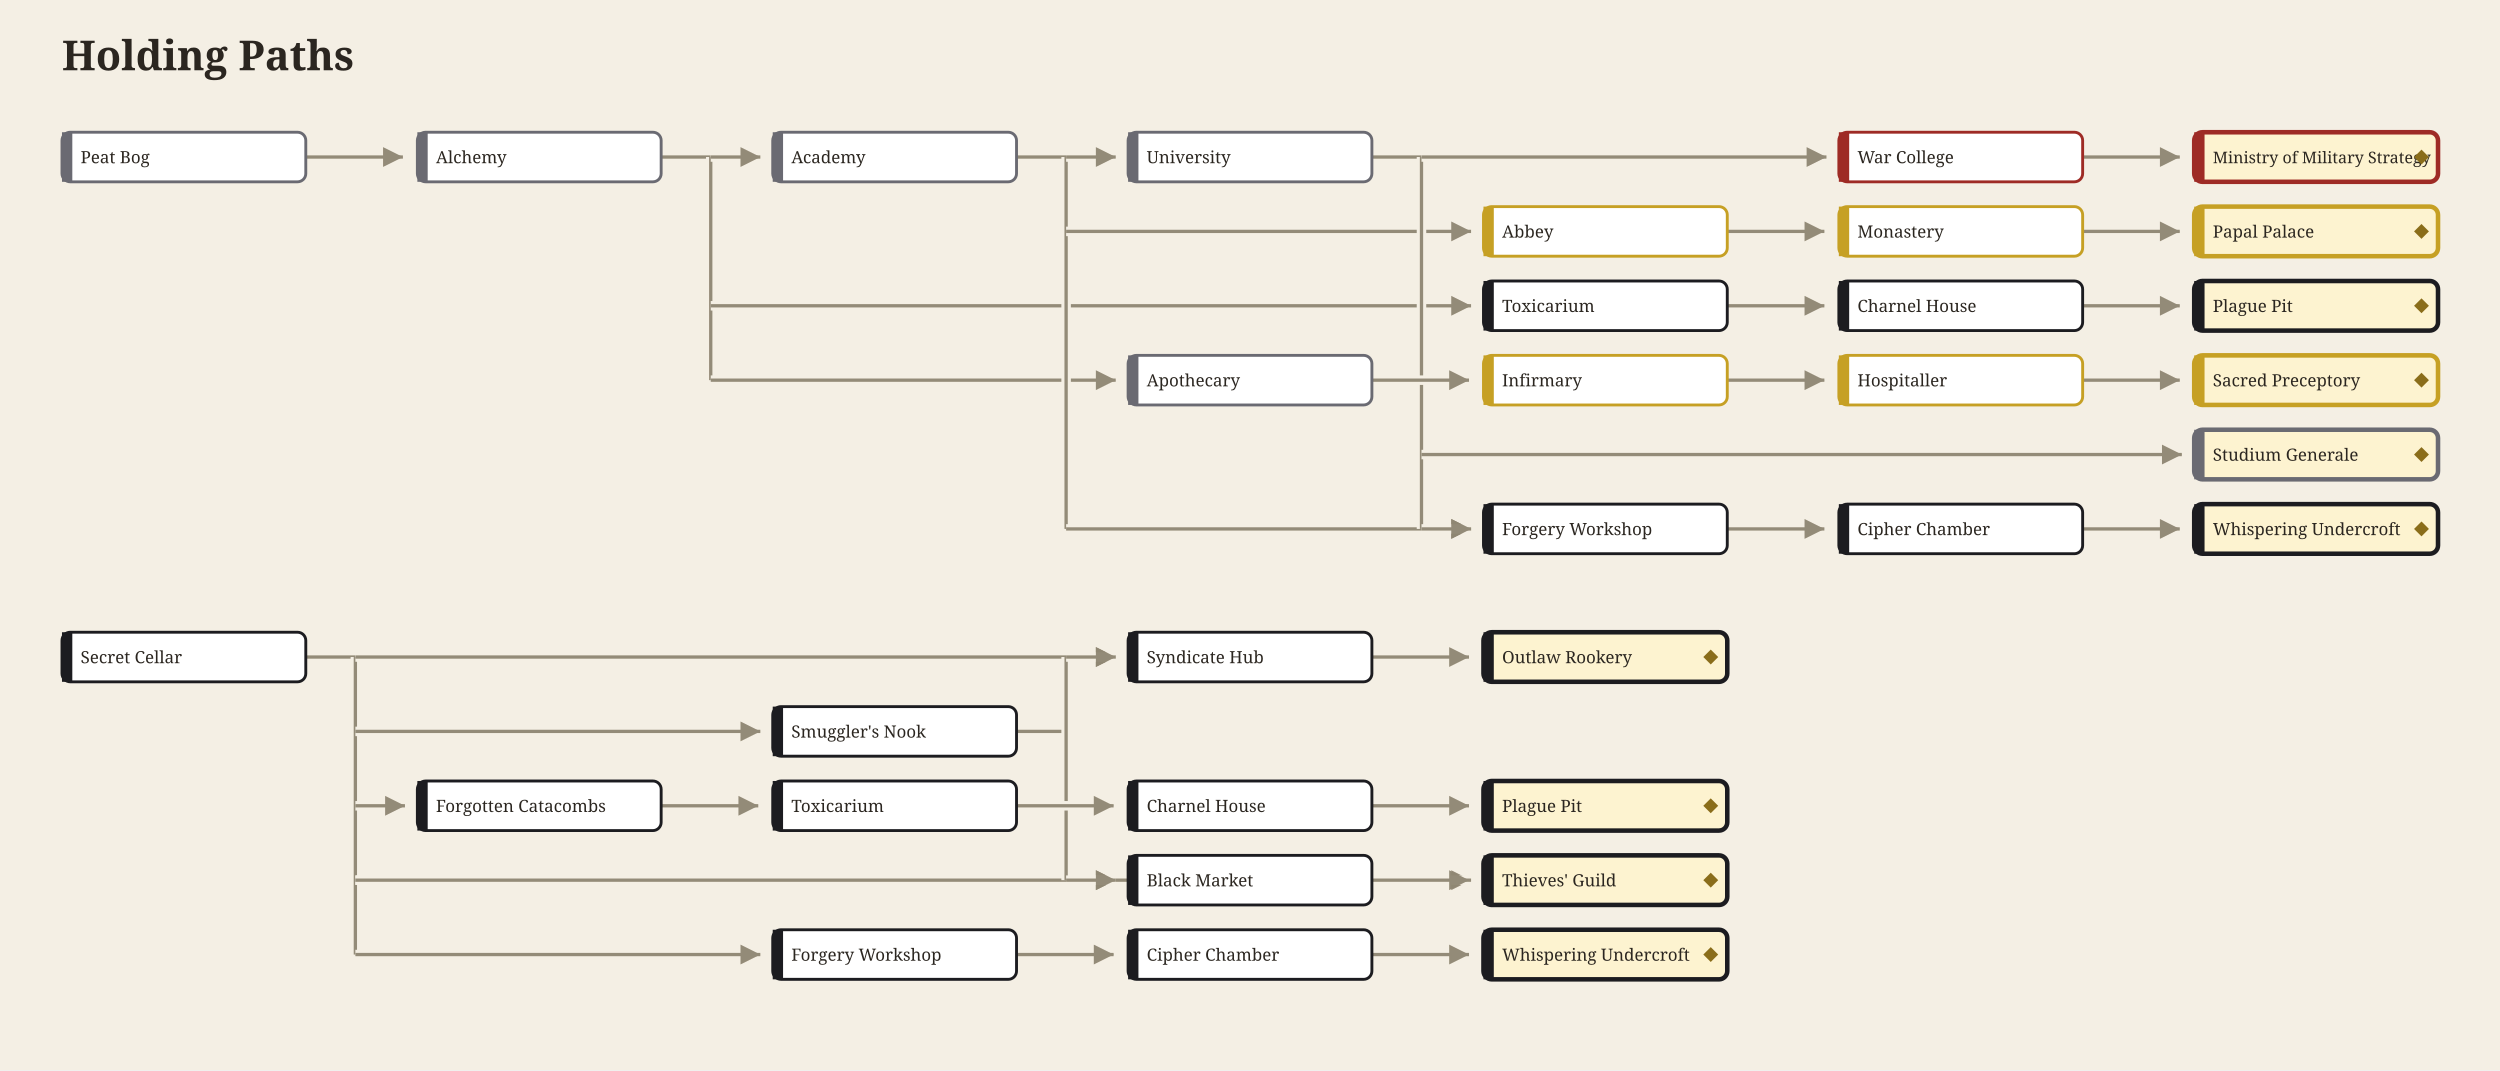
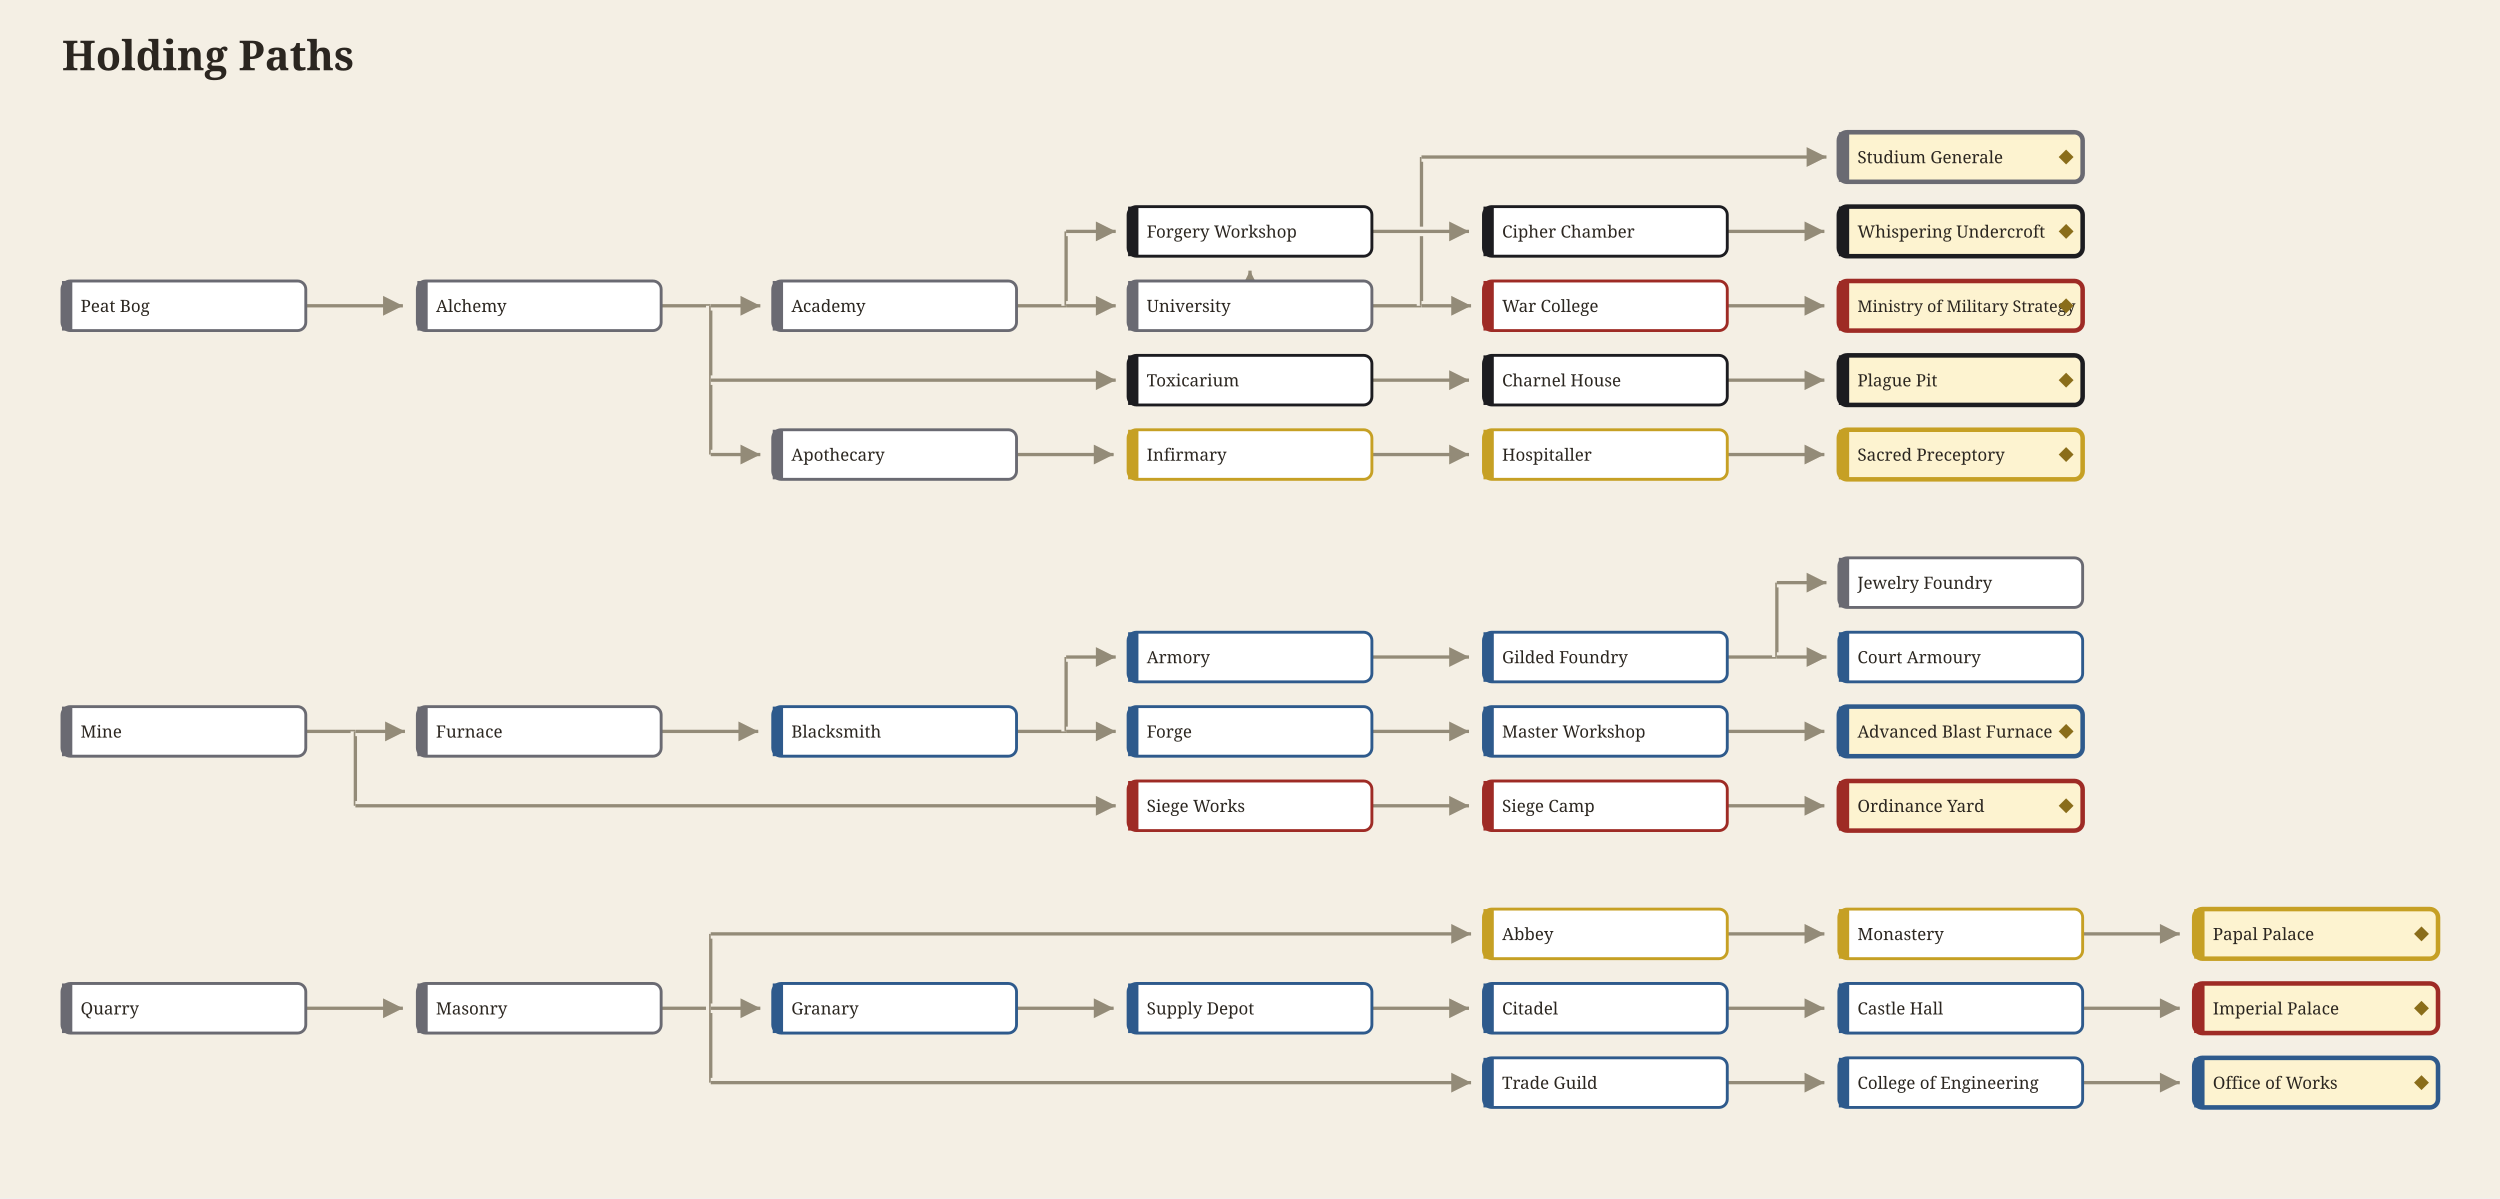
- <svg xmlns="http://www.w3.org/2000/svg" width="1210" height="518" viewBox="0 0 1210 518" font-family="Georgia, serif">
-   <rect width="1210" height="518" fill="#f4efe4" />
+ <svg xmlns="http://www.w3.org/2000/svg" width="1210" height="580" viewBox="0 0 1210 580" font-family="Georgia, serif">
+   <rect width="1210" height="580" fill="#f4efe4" />
  <defs>
    <marker id="arw-2E5A8C" markerWidth="7" markerHeight="7" refX="6" refY="3" orient="auto">
      <path d="M0,0 L6,3 L0,6 Z" fill="#2E5A8C" />
    </marker>
    <marker id="arw-9E2B25" markerWidth="7" markerHeight="7" refX="6" refY="3" orient="auto">
      <path d="M0,0 L6,3 L0,6 Z" fill="#9E2B25" />
    </marker>
    <marker id="arw-1c9c8c" markerWidth="7" markerHeight="7" refX="6" refY="3" orient="auto">
      <path d="M0,0 L6,3 L0,6 Z" fill="#1c9c8c" />
    </marker>
    <marker id="arw-C6A024" markerWidth="7" markerHeight="7" refX="6" refY="3" orient="auto">
      <path d="M0,0 L6,3 L0,6 Z" fill="#C6A024" />
    </marker>
    <marker id="arw-6A3D8F" markerWidth="7" markerHeight="7" refX="6" refY="3" orient="auto">
      <path d="M0,0 L6,3 L0,6 Z" fill="#6A3D8F" />
    </marker>
    <marker id="arw-CC6A1A" markerWidth="7" markerHeight="7" refX="6" refY="3" orient="auto">
      <path d="M0,0 L6,3 L0,6 Z" fill="#CC6A1A" />
    </marker>
    <marker id="arw-3a7d3a" markerWidth="7" markerHeight="7" refX="6" refY="3" orient="auto">
      <path d="M0,0 L6,3 L0,6 Z" fill="#3a7d3a" />
    </marker>
    <marker id="arw-b5347a" markerWidth="7" markerHeight="7" refX="6" refY="3" orient="auto">
      <path d="M0,0 L6,3 L0,6 Z" fill="#b5347a" />
    </marker>
    <marker id="arw-2b6f9e" markerWidth="7" markerHeight="7" refX="6" refY="3" orient="auto">
      <path d="M0,0 L6,3 L0,6 Z" fill="#2b6f9e" />
    </marker>
    <marker id="arw-8a6d1a" markerWidth="7" markerHeight="7" refX="6" refY="3" orient="auto">
      <path d="M0,0 L6,3 L0,6 Z" fill="#8a6d1a" />
    </marker>
    <marker id="arw-5f5647" markerWidth="7" markerHeight="7" refX="6" refY="3" orient="auto">
      <path d="M0,0 L6,3 L0,6 Z" fill="#5f5647" />
    </marker>
    <marker id="arw-7a2ea0" markerWidth="7" markerHeight="7" refX="6" refY="3" orient="auto">
      <path d="M0,0 L6,3 L0,6 Z" fill="#7a2ea0" />
    </marker>
    <marker id="arw-0f8a7e" markerWidth="7" markerHeight="7" refX="6" refY="3" orient="auto">
      <path d="M0,0 L6,3 L0,6 Z" fill="#0f8a7e" />
    </marker>
    <marker id="arw-a83232" markerWidth="7" markerHeight="7" refX="6" refY="3" orient="auto">
      <path d="M0,0 L6,3 L0,6 Z" fill="#a83232" />
    </marker>
    <marker id="arw-8f8672" markerWidth="7" markerHeight="7" refX="6" refY="3" orient="auto">
      <path d="M0,0 L6,3 L0,6 Z" fill="#8f8672" />
    </marker>
  </defs>
  <text x="30" y="34" font-size="20" font-weight="bold" fill="#2b2620">Holding Paths</text>
-   <path d="M148,76 L195,76" fill="none" stroke="#f4efe4" stroke-width="4.6" opacity="1" />
-   <path d="M148,76 L195,76" fill="none" stroke="#8f8672" stroke-width="1.6" opacity="0.95" marker-end="url(#arw-8f8672)" />
-   <path d="M320,76 L344,76" fill="none" stroke="#f4efe4" stroke-width="4.6" opacity="1" />
-   <path d="M320,76 L344,76" fill="none" stroke="#8f8672" stroke-width="1.6" opacity="0.95" />
-   <path d="M344,76 L344,184" fill="none" stroke="#f4efe4" stroke-width="4.6" opacity="1" />
-   <path d="M344,76 L344,184" fill="none" stroke="#8f8672" stroke-width="1.6" opacity="0.95" />
-   <path d="M344,76 L368,76" fill="none" stroke="#f4efe4" stroke-width="4.6" opacity="1" />
-   <path d="M344,76 L368,76" fill="none" stroke="#8f8672" stroke-width="1.6" opacity="0.95" marker-end="url(#arw-8f8672)" />
+   <path d="M148,148 L195,148" fill="none" stroke="#f4efe4" stroke-width="4.6" opacity="1" />
+   <path d="M148,148 L195,148" fill="none" stroke="#8f8672" stroke-width="1.6" opacity="0.95" marker-end="url(#arw-8f8672)" />
+   <path d="M320,148 L344,148" fill="none" stroke="#f4efe4" stroke-width="4.6" opacity="1" />
+   <path d="M320,148 L344,148" fill="none" stroke="#8f8672" stroke-width="1.6" opacity="0.95" />
+   <path d="M344,148 L344,220" fill="none" stroke="#f4efe4" stroke-width="4.6" opacity="1" />
+   <path d="M344,148 L344,220" fill="none" stroke="#8f8672" stroke-width="1.6" opacity="0.95" />
+   <path d="M344,148 L368,148" fill="none" stroke="#f4efe4" stroke-width="4.6" opacity="1" />
+   <path d="M344,148 L368,148" fill="none" stroke="#8f8672" stroke-width="1.6" opacity="0.95" marker-end="url(#arw-8f8672)" />
+   <path d="M344,220 L368,220" fill="none" stroke="#f4efe4" stroke-width="4.6" opacity="1" />
+   <path d="M344,220 L368,220" fill="none" stroke="#8f8672" stroke-width="1.6" opacity="0.95" marker-end="url(#arw-8f8672)" />
  <path d="M344,184 L540,184" fill="none" stroke="#f4efe4" stroke-width="4.6" opacity="1" />
  <path d="M344,184 L540,184" fill="none" stroke="#8f8672" stroke-width="1.6" opacity="0.95" marker-end="url(#arw-8f8672)" />
-   <path d="M344,148 L712,148" fill="none" stroke="#f4efe4" stroke-width="4.6" opacity="1" />
-   <path d="M344,148 L712,148" fill="none" stroke="#8f8672" stroke-width="1.6" opacity="0.95" marker-end="url(#arw-8f8672)" />
-   <path d="M492,76 L516,76" fill="none" stroke="#f4efe4" stroke-width="4.6" opacity="1" />
-   <path d="M492,76 L516,76" fill="none" stroke="#8f8672" stroke-width="1.6" opacity="0.95" />
-   <path d="M516,76 L516,256" fill="none" stroke="#f4efe4" stroke-width="4.6" opacity="1" />
-   <path d="M516,76 L516,256" fill="none" stroke="#8f8672" stroke-width="1.6" opacity="0.95" />
-   <path d="M516,112 L712,112" fill="none" stroke="#f4efe4" stroke-width="4.6" opacity="1" />
-   <path d="M516,112 L712,112" fill="none" stroke="#8f8672" stroke-width="1.6" opacity="0.95" marker-end="url(#arw-8f8672)" />
-   <path d="M516,76 L540,76" fill="none" stroke="#f4efe4" stroke-width="4.6" opacity="1" />
-   <path d="M516,76 L540,76" fill="none" stroke="#8f8672" stroke-width="1.6" opacity="0.95" marker-end="url(#arw-8f8672)" />
-   <path d="M516,256 L712,256" fill="none" stroke="#f4efe4" stroke-width="4.6" opacity="1" />
-   <path d="M516,256 L712,256" fill="none" stroke="#8f8672" stroke-width="1.6" opacity="0.95" marker-end="url(#arw-8f8672)" />
-   <path d="M664,76 L688,76" fill="none" stroke="#f4efe4" stroke-width="4.6" opacity="1" />
-   <path d="M664,76 L688,76" fill="none" stroke="#8f8672" stroke-width="1.6" opacity="0.95" />
-   <path d="M688,76 L688,256" fill="none" stroke="#f4efe4" stroke-width="4.6" opacity="1" />
-   <path d="M688,76 L688,256" fill="none" stroke="#8f8672" stroke-width="1.6" opacity="0.95" />
-   <path d="M688,256 L712,256" fill="none" stroke="#f4efe4" stroke-width="4.6" opacity="1" />
-   <path d="M688,256 L712,256" fill="none" stroke="#8f8672" stroke-width="1.6" opacity="0.95" marker-end="url(#arw-8f8672)" />
+   <path d="M492,148 L516,148" fill="none" stroke="#f4efe4" stroke-width="4.6" opacity="1" />
+   <path d="M492,148 L516,148" fill="none" stroke="#8f8672" stroke-width="1.6" opacity="0.95" />
+   <path d="M516,112 L516,148" fill="none" stroke="#f4efe4" stroke-width="4.6" opacity="1" />
+   <path d="M516,112 L516,148" fill="none" stroke="#8f8672" stroke-width="1.6" opacity="0.95" />
+   <path d="M516,148 L540,148" fill="none" stroke="#f4efe4" stroke-width="4.6" opacity="1" />
+   <path d="M516,148 L540,148" fill="none" stroke="#8f8672" stroke-width="1.6" opacity="0.95" marker-end="url(#arw-8f8672)" />
+   <path d="M516,112 L540,112" fill="none" stroke="#f4efe4" stroke-width="4.6" opacity="1" />
+   <path d="M516,112 L540,112" fill="none" stroke="#8f8672" stroke-width="1.6" opacity="0.95" marker-end="url(#arw-8f8672)" />
+   <path d="M492,220 L539,220" fill="none" stroke="#f4efe4" stroke-width="4.6" opacity="1" />
+   <path d="M492,220 L539,220" fill="none" stroke="#8f8672" stroke-width="1.6" opacity="0.95" marker-end="url(#arw-8f8672)" />
+   <path d="M664,148 L688,148" fill="none" stroke="#f4efe4" stroke-width="4.6" opacity="1" />
+   <path d="M664,148 L688,148" fill="none" stroke="#8f8672" stroke-width="1.6" opacity="0.95" />
+   <path d="M688,76 L688,148" fill="none" stroke="#f4efe4" stroke-width="4.6" opacity="1" />
+   <path d="M688,76 L688,148" fill="none" stroke="#8f8672" stroke-width="1.6" opacity="0.95" />
+   <path d="M688,148 L712,148" fill="none" stroke="#f4efe4" stroke-width="4.6" opacity="1" />
+   <path d="M688,148 L712,148" fill="none" stroke="#8f8672" stroke-width="1.6" opacity="0.95" marker-end="url(#arw-8f8672)" />
  <path d="M688,76 L884,76" fill="none" stroke="#f4efe4" stroke-width="4.6" opacity="1" />
  <path d="M688,76 L884,76" fill="none" stroke="#8f8672" stroke-width="1.6" opacity="0.95" marker-end="url(#arw-8f8672)" />
-   <path d="M688,220 L1056,220" fill="none" stroke="#f4efe4" stroke-width="4.6" opacity="1" />
-   <path d="M688,220 L1056,220" fill="none" stroke="#8f8672" stroke-width="1.6" opacity="0.95" marker-end="url(#arw-8f8672)" />
  <path d="M664,184 L711,184" fill="none" stroke="#f4efe4" stroke-width="4.6" opacity="1" />
  <path d="M664,184 L711,184" fill="none" stroke="#8f8672" stroke-width="1.6" opacity="0.95" marker-end="url(#arw-8f8672)" />
-   <path d="M836,112 L883,112" fill="none" stroke="#f4efe4" stroke-width="4.6" opacity="1" />
-   <path d="M836,112 L883,112" fill="none" stroke="#8f8672" stroke-width="1.6" opacity="0.95" marker-end="url(#arw-8f8672)" />
+   <path d="M664,220 L711,220" fill="none" stroke="#f4efe4" stroke-width="4.6" opacity="1" />
+   <path d="M664,220 L711,220" fill="none" stroke="#8f8672" stroke-width="1.6" opacity="0.95" marker-end="url(#arw-8f8672)" />
+   <path d="M664,112 L711,112" fill="none" stroke="#f4efe4" stroke-width="4.6" opacity="1" />
+   <path d="M664,112 L711,112" fill="none" stroke="#8f8672" stroke-width="1.6" opacity="0.95" marker-end="url(#arw-8f8672)" />
  <path d="M836,148 L883,148" fill="none" stroke="#f4efe4" stroke-width="4.6" opacity="1" />
  <path d="M836,148 L883,148" fill="none" stroke="#8f8672" stroke-width="1.6" opacity="0.95" marker-end="url(#arw-8f8672)" />
  <path d="M836,184 L883,184" fill="none" stroke="#f4efe4" stroke-width="4.6" opacity="1" />
  <path d="M836,184 L883,184" fill="none" stroke="#8f8672" stroke-width="1.6" opacity="0.95" marker-end="url(#arw-8f8672)" />
-   <path d="M836,256 L883,256" fill="none" stroke="#f4efe4" stroke-width="4.6" opacity="1" />
-   <path d="M836,256 L883,256" fill="none" stroke="#8f8672" stroke-width="1.6" opacity="0.95" marker-end="url(#arw-8f8672)" />
-   <path d="M1008,76 L1055,76" fill="none" stroke="#f4efe4" stroke-width="4.6" opacity="1" />
-   <path d="M1008,76 L1055,76" fill="none" stroke="#8f8672" stroke-width="1.6" opacity="0.95" marker-end="url(#arw-8f8672)" />
-   <path d="M1008,112 L1055,112" fill="none" stroke="#f4efe4" stroke-width="4.6" opacity="1" />
-   <path d="M1008,112 L1055,112" fill="none" stroke="#8f8672" stroke-width="1.6" opacity="0.95" marker-end="url(#arw-8f8672)" />
-   <path d="M1008,148 L1055,148" fill="none" stroke="#f4efe4" stroke-width="4.6" opacity="1" />
-   <path d="M1008,148 L1055,148" fill="none" stroke="#8f8672" stroke-width="1.6" opacity="0.95" marker-end="url(#arw-8f8672)" />
-   <path d="M1008,184 L1055,184" fill="none" stroke="#f4efe4" stroke-width="4.6" opacity="1" />
-   <path d="M1008,184 L1055,184" fill="none" stroke="#8f8672" stroke-width="1.6" opacity="0.95" marker-end="url(#arw-8f8672)" />
-   <path d="M1008,256 L1055,256" fill="none" stroke="#f4efe4" stroke-width="4.6" opacity="1" />
-   <path d="M1008,256 L1055,256" fill="none" stroke="#8f8672" stroke-width="1.6" opacity="0.95" marker-end="url(#arw-8f8672)" />
-   <rect x="30" y="64" width="118" height="24" rx="4" fill="#ffffff" stroke="#6a6a72" stroke-width="1.4" />
-   <rect x="30" y="64" width="5" height="24" fill="#6a6a72" />
-   <text x="39" y="79" font-size="8.2" fill="#2b2620">Peat Bog</text>
-   <rect x="202" y="64" width="118" height="24" rx="4" fill="#ffffff" stroke="#6a6a72" stroke-width="1.4" />
-   <rect x="202" y="64" width="5" height="24" fill="#6a6a72" />
-   <text x="211" y="79" font-size="8.2" fill="#2b2620">Alchemy</text>
-   <rect x="374" y="64" width="118" height="24" rx="4" fill="#ffffff" stroke="#6a6a72" stroke-width="1.4" />
-   <rect x="374" y="64" width="5" height="24" fill="#6a6a72" />
-   <text x="383" y="79" font-size="8.2" fill="#2b2620">Academy</text>
-   <rect x="546" y="64" width="118" height="24" rx="4" fill="#ffffff" stroke="#6a6a72" stroke-width="1.4" />
-   <rect x="546" y="64" width="5" height="24" fill="#6a6a72" />
-   <text x="555" y="79" font-size="8.2" fill="#2b2620">University</text>
-   <rect x="546" y="172" width="118" height="24" rx="4" fill="#ffffff" stroke="#6a6a72" stroke-width="1.4" />
-   <rect x="546" y="172" width="5" height="24" fill="#6a6a72" />
-   <text x="555" y="187" font-size="8.2" fill="#2b2620">Apothecary</text>
-   <rect x="718" y="100" width="118" height="24" rx="4" fill="#ffffff" stroke="#C6A024" stroke-width="1.4" />
-   <rect x="718" y="100" width="5" height="24" fill="#C6A024" />
-   <text x="727" y="115" font-size="8.2" fill="#2b2620">Abbey</text>
-   <rect x="718" y="136" width="118" height="24" rx="4" fill="#ffffff" stroke="#1c1c20" stroke-width="1.4" />
-   <rect x="718" y="136" width="5" height="24" fill="#1c1c20" />
-   <text x="727" y="151" font-size="8.2" fill="#2b2620">Toxicarium</text>
-   <rect x="718" y="172" width="118" height="24" rx="4" fill="#ffffff" stroke="#C6A024" stroke-width="1.4" />
-   <rect x="718" y="172" width="5" height="24" fill="#C6A024" />
-   <text x="727" y="187" font-size="8.2" fill="#2b2620">Infirmary</text>
-   <rect x="718" y="244" width="118" height="24" rx="4" fill="#ffffff" stroke="#1c1c20" stroke-width="1.4" />
-   <rect x="718" y="244" width="5" height="24" fill="#1c1c20" />
-   <text x="727" y="259" font-size="8.2" fill="#2b2620">Forgery Workshop</text>
-   <rect x="890" y="64" width="118" height="24" rx="4" fill="#ffffff" stroke="#9E2B25" stroke-width="1.4" />
-   <rect x="890" y="64" width="5" height="24" fill="#9E2B25" />
-   <text x="899" y="79" font-size="8.2" fill="#2b2620">War College</text>
-   <rect x="890" y="100" width="118" height="24" rx="4" fill="#ffffff" stroke="#C6A024" stroke-width="1.4" />
-   <rect x="890" y="100" width="5" height="24" fill="#C6A024" />
-   <text x="899" y="115" font-size="8.2" fill="#2b2620">Monastery</text>
-   <rect x="890" y="136" width="118" height="24" rx="4" fill="#ffffff" stroke="#1c1c20" stroke-width="1.4" />
-   <rect x="890" y="136" width="5" height="24" fill="#1c1c20" />
-   <text x="899" y="151" font-size="8.2" fill="#2b2620">Charnel House</text>
-   <rect x="890" y="172" width="118" height="24" rx="4" fill="#ffffff" stroke="#C6A024" stroke-width="1.4" />
-   <rect x="890" y="172" width="5" height="24" fill="#C6A024" />
-   <text x="899" y="187" font-size="8.2" fill="#2b2620">Hospitaller</text>
-   <rect x="890" y="244" width="118" height="24" rx="4" fill="#ffffff" stroke="#1c1c20" stroke-width="1.4" />
-   <rect x="890" y="244" width="5" height="24" fill="#1c1c20" />
-   <text x="899" y="259" font-size="8.2" fill="#2b2620">Cipher Chamber</text>
-   <rect x="1062" y="64" width="118" height="24" rx="4" fill="#fdf3d0" stroke="#9E2B25" stroke-width="2.2" />
-   <rect x="1062" y="64" width="5" height="24" fill="#9E2B25" />
-   <text x="1071" y="79" font-size="7.8" fill="#2b2620">Ministry of Military Strategy</text>
-   <polygon points="1172.0,72.4 1175.6,76.0 1172.0,79.6 1168.4,76.0" fill="#8a6d1a" />
-   <rect x="1062" y="100" width="118" height="24" rx="4" fill="#fdf3d0" stroke="#C6A024" stroke-width="2.2" />
-   <rect x="1062" y="100" width="5" height="24" fill="#C6A024" />
-   <text x="1071" y="115" font-size="8.2" fill="#2b2620">Papal Palace</text>
-   <polygon points="1172.0,108.4 1175.6,112.0 1172.0,115.6 1168.4,112.0" fill="#8a6d1a" />
-   <rect x="1062" y="136" width="118" height="24" rx="4" fill="#fdf3d0" stroke="#1c1c20" stroke-width="2.2" />
-   <rect x="1062" y="136" width="5" height="24" fill="#1c1c20" />
-   <text x="1071" y="151" font-size="8.2" fill="#2b2620">Plague Pit</text>
-   <polygon points="1172.0,144.4 1175.6,148.0 1172.0,151.6 1168.4,148.0" fill="#8a6d1a" />
-   <rect x="1062" y="172" width="118" height="24" rx="4" fill="#fdf3d0" stroke="#C6A024" stroke-width="2.2" />
-   <rect x="1062" y="172" width="5" height="24" fill="#C6A024" />
-   <text x="1071" y="187" font-size="8.2" fill="#2b2620">Sacred Preceptory</text>
-   <polygon points="1172.0,180.4 1175.6,184.0 1172.0,187.6 1168.4,184.0" fill="#8a6d1a" />
-   <rect x="1062" y="208" width="118" height="24" rx="4" fill="#fdf3d0" stroke="#6a6a72" stroke-width="2.2" />
-   <rect x="1062" y="208" width="5" height="24" fill="#6a6a72" />
-   <text x="1071" y="223" font-size="8.2" fill="#2b2620">Studium Generale</text>
-   <polygon points="1172.0,216.4 1175.6,220.0 1172.0,223.6 1168.4,220.0" fill="#8a6d1a" />
-   <rect x="1062" y="244" width="118" height="24" rx="4" fill="#fdf3d0" stroke="#1c1c20" stroke-width="2.2" />
-   <rect x="1062" y="244" width="5" height="24" fill="#1c1c20" />
-   <text x="1071" y="259" font-size="8.2" fill="#2b2620">Whispering Undercroft</text>
-   <polygon points="1172.0,252.4 1175.6,256.0 1172.0,259.6 1168.4,256.0" fill="#8a6d1a" />
-   <path d="M148,318 L172,318" fill="none" stroke="#f4efe4" stroke-width="4.6" opacity="1" />
-   <path d="M148,318 L172,318" fill="none" stroke="#8f8672" stroke-width="1.6" opacity="0.95" />
-   <path d="M172,318 L172,462" fill="none" stroke="#f4efe4" stroke-width="4.6" opacity="1" />
-   <path d="M172,318 L172,462" fill="none" stroke="#8f8672" stroke-width="1.6" opacity="0.95" />
-   <path d="M172,354 L368,354" fill="none" stroke="#f4efe4" stroke-width="4.6" opacity="1" />
-   <path d="M172,354 L368,354" fill="none" stroke="#8f8672" stroke-width="1.6" opacity="0.95" marker-end="url(#arw-8f8672)" />
-   <path d="M172,318 L540,318" fill="none" stroke="#f4efe4" stroke-width="4.6" opacity="1" />
-   <path d="M172,318 L540,318" fill="none" stroke="#8f8672" stroke-width="1.6" opacity="0.95" marker-end="url(#arw-8f8672)" />
-   <path d="M172,426 L540,426" fill="none" stroke="#f4efe4" stroke-width="4.6" opacity="1" />
-   <path d="M172,426 L540,426" fill="none" stroke="#8f8672" stroke-width="1.6" opacity="0.95" marker-end="url(#arw-8f8672)" />
-   <path d="M172,462 L368,462" fill="none" stroke="#f4efe4" stroke-width="4.6" opacity="1" />
-   <path d="M172,462 L368,462" fill="none" stroke="#8f8672" stroke-width="1.6" opacity="0.95" marker-end="url(#arw-8f8672)" />
-   <path d="M172,390 L196,390" fill="none" stroke="#f4efe4" stroke-width="4.6" opacity="1" />
-   <path d="M172,390 L196,390" fill="none" stroke="#8f8672" stroke-width="1.6" opacity="0.95" marker-end="url(#arw-8f8672)" />
-   <path d="M172,426 L712,426" fill="none" stroke="#f4efe4" stroke-width="4.6" opacity="1" />
-   <path d="M172,426 L712,426" fill="none" stroke="#8f8672" stroke-width="1.6" opacity="0.95" marker-end="url(#arw-8f8672)" />
-   <path d="M320,390 L367,390" fill="none" stroke="#f4efe4" stroke-width="4.6" opacity="1" />
-   <path d="M320,390 L367,390" fill="none" stroke="#8f8672" stroke-width="1.6" opacity="0.95" marker-end="url(#arw-8f8672)" />
+   <path d="M836,220 L883,220" fill="none" stroke="#f4efe4" stroke-width="4.6" opacity="1" />
+   <path d="M836,220 L883,220" fill="none" stroke="#8f8672" stroke-width="1.6" opacity="0.95" marker-end="url(#arw-8f8672)" />
+   <path d="M836,112 L883,112" fill="none" stroke="#f4efe4" stroke-width="4.6" opacity="1" />
+   <path d="M836,112 L883,112" fill="none" stroke="#8f8672" stroke-width="1.6" opacity="0.95" marker-end="url(#arw-8f8672)" />
+   <path d="M605,136 L605,131" fill="none" stroke="#f4efe4" stroke-width="4.6" opacity="1" />
+   <path d="M605,136 L605,131" fill="none" stroke="#8f8672" stroke-width="1.6" opacity="0.95" marker-end="url(#arw-8f8672)" />
+   <rect x="30" y="136" width="118" height="24" rx="4" fill="#ffffff" stroke="#6a6a72" stroke-width="1.4" />
+   <rect x="30" y="136" width="5" height="24" fill="#6a6a72" />
+   <text x="39" y="151" font-size="8.2" fill="#2b2620">Peat Bog</text>
+   <rect x="202" y="136" width="118" height="24" rx="4" fill="#ffffff" stroke="#6a6a72" stroke-width="1.4" />
+   <rect x="202" y="136" width="5" height="24" fill="#6a6a72" />
+   <text x="211" y="151" font-size="8.2" fill="#2b2620">Alchemy</text>
+   <rect x="374" y="136" width="118" height="24" rx="4" fill="#ffffff" stroke="#6a6a72" stroke-width="1.4" />
+   <rect x="374" y="136" width="5" height="24" fill="#6a6a72" />
+   <text x="383" y="151" font-size="8.2" fill="#2b2620">Academy</text>
+   <rect x="374" y="208" width="118" height="24" rx="4" fill="#ffffff" stroke="#6a6a72" stroke-width="1.4" />
+   <rect x="374" y="208" width="5" height="24" fill="#6a6a72" />
+   <text x="383" y="223" font-size="8.2" fill="#2b2620">Apothecary</text>
+   <rect x="546" y="136" width="118" height="24" rx="4" fill="#ffffff" stroke="#6a6a72" stroke-width="1.4" />
+   <rect x="546" y="136" width="5" height="24" fill="#6a6a72" />
+   <text x="555" y="151" font-size="8.2" fill="#2b2620">University</text>
+   <rect x="546" y="172" width="118" height="24" rx="4" fill="#ffffff" stroke="#1c1c20" stroke-width="1.4" />
+   <rect x="546" y="172" width="5" height="24" fill="#1c1c20" />
+   <text x="555" y="187" font-size="8.2" fill="#2b2620">Toxicarium</text>
+   <rect x="546" y="208" width="118" height="24" rx="4" fill="#ffffff" stroke="#C6A024" stroke-width="1.4" />
+   <rect x="546" y="208" width="5" height="24" fill="#C6A024" />
+   <text x="555" y="223" font-size="8.2" fill="#2b2620">Infirmary</text>
+   <rect x="546" y="100" width="118" height="24" rx="4" fill="#ffffff" stroke="#1c1c20" stroke-width="1.4" />
+   <rect x="546" y="100" width="5" height="24" fill="#1c1c20" />
+   <text x="555" y="115" font-size="8.2" fill="#2b2620">Forgery Workshop</text>
+   <rect x="718" y="136" width="118" height="24" rx="4" fill="#ffffff" stroke="#9E2B25" stroke-width="1.4" />
+   <rect x="718" y="136" width="5" height="24" fill="#9E2B25" />
+   <text x="727" y="151" font-size="8.2" fill="#2b2620">War College</text>
+   <rect x="718" y="172" width="118" height="24" rx="4" fill="#ffffff" stroke="#1c1c20" stroke-width="1.4" />
+   <rect x="718" y="172" width="5" height="24" fill="#1c1c20" />
+   <text x="727" y="187" font-size="8.2" fill="#2b2620">Charnel House</text>
+   <rect x="718" y="208" width="118" height="24" rx="4" fill="#ffffff" stroke="#C6A024" stroke-width="1.4" />
+   <rect x="718" y="208" width="5" height="24" fill="#C6A024" />
+   <text x="727" y="223" font-size="8.2" fill="#2b2620">Hospitaller</text>
+   <rect x="718" y="100" width="118" height="24" rx="4" fill="#ffffff" stroke="#1c1c20" stroke-width="1.4" />
+   <rect x="718" y="100" width="5" height="24" fill="#1c1c20" />
+   <text x="727" y="115" font-size="8.2" fill="#2b2620">Cipher Chamber</text>
+   <rect x="890" y="136" width="118" height="24" rx="4" fill="#fdf3d0" stroke="#9E2B25" stroke-width="2.2" />
+   <rect x="890" y="136" width="5" height="24" fill="#9E2B25" />
+   <text x="899" y="151" font-size="7.8" fill="#2b2620">Ministry of Military Strategy</text>
+   <polygon points="1000.0,144.4 1003.6,148.0 1000.0,151.6 996.4,148.0" fill="#8a6d1a" />
+   <rect x="890" y="172" width="118" height="24" rx="4" fill="#fdf3d0" stroke="#1c1c20" stroke-width="2.2" />
+   <rect x="890" y="172" width="5" height="24" fill="#1c1c20" />
+   <text x="899" y="187" font-size="8.2" fill="#2b2620">Plague Pit</text>
+   <polygon points="1000.0,180.4 1003.6,184.0 1000.0,187.6 996.4,184.0" fill="#8a6d1a" />
+   <rect x="890" y="208" width="118" height="24" rx="4" fill="#fdf3d0" stroke="#C6A024" stroke-width="2.2" />
+   <rect x="890" y="208" width="5" height="24" fill="#C6A024" />
+   <text x="899" y="223" font-size="8.2" fill="#2b2620">Sacred Preceptory</text>
+   <polygon points="1000.0,216.4 1003.6,220.0 1000.0,223.6 996.4,220.0" fill="#8a6d1a" />
+   <rect x="890" y="64" width="118" height="24" rx="4" fill="#fdf3d0" stroke="#6a6a72" stroke-width="2.2" />
+   <rect x="890" y="64" width="5" height="24" fill="#6a6a72" />
+   <text x="899" y="79" font-size="8.2" fill="#2b2620">Studium Generale</text>
+   <polygon points="1000.0,72.4 1003.6,76.0 1000.0,79.6 996.4,76.0" fill="#8a6d1a" />
+   <rect x="890" y="100" width="118" height="24" rx="4" fill="#fdf3d0" stroke="#1c1c20" stroke-width="2.2" />
+   <rect x="890" y="100" width="5" height="24" fill="#1c1c20" />
+   <text x="899" y="115" font-size="8.2" fill="#2b2620">Whispering Undercroft</text>
+   <polygon points="1000.0,108.4 1003.6,112.0 1000.0,115.6 996.4,112.0" fill="#8a6d1a" />
+   <path d="M148,354 L172,354" fill="none" stroke="#f4efe4" stroke-width="4.6" opacity="1" />
+   <path d="M148,354 L172,354" fill="none" stroke="#8f8672" stroke-width="1.6" opacity="0.95" />
+   <path d="M172,354 L172,390" fill="none" stroke="#f4efe4" stroke-width="4.6" opacity="1" />
+   <path d="M172,354 L172,390" fill="none" stroke="#8f8672" stroke-width="1.6" opacity="0.95" />
+   <path d="M172,354 L196,354" fill="none" stroke="#f4efe4" stroke-width="4.6" opacity="1" />
+   <path d="M172,354 L196,354" fill="none" stroke="#8f8672" stroke-width="1.6" opacity="0.95" marker-end="url(#arw-8f8672)" />
+   <path d="M172,390 L540,390" fill="none" stroke="#f4efe4" stroke-width="4.6" opacity="1" />
+   <path d="M172,390 L540,390" fill="none" stroke="#8f8672" stroke-width="1.6" opacity="0.95" marker-end="url(#arw-8f8672)" />
+   <path d="M320,354 L367,354" fill="none" stroke="#f4efe4" stroke-width="4.6" opacity="1" />
+   <path d="M320,354 L367,354" fill="none" stroke="#8f8672" stroke-width="1.6" opacity="0.95" marker-end="url(#arw-8f8672)" />
  <path d="M492,354 L516,354" fill="none" stroke="#f4efe4" stroke-width="4.6" opacity="1" />
  <path d="M492,354 L516,354" fill="none" stroke="#8f8672" stroke-width="1.6" opacity="0.95" />
-   <path d="M516,318 L516,426" fill="none" stroke="#f4efe4" stroke-width="4.6" opacity="1" />
-   <path d="M516,318 L516,426" fill="none" stroke="#8f8672" stroke-width="1.6" opacity="0.95" />
+   <path d="M516,318 L516,354" fill="none" stroke="#f4efe4" stroke-width="4.6" opacity="1" />
+   <path d="M516,318 L516,354" fill="none" stroke="#8f8672" stroke-width="1.6" opacity="0.95" />
  <path d="M516,318 L540,318" fill="none" stroke="#f4efe4" stroke-width="4.6" opacity="1" />
  <path d="M516,318 L540,318" fill="none" stroke="#8f8672" stroke-width="1.6" opacity="0.95" marker-end="url(#arw-8f8672)" />
-   <path d="M516,426 L540,426" fill="none" stroke="#f4efe4" stroke-width="4.6" opacity="1" />
-   <path d="M516,426 L540,426" fill="none" stroke="#8f8672" stroke-width="1.6" opacity="0.95" marker-end="url(#arw-8f8672)" />
-   <path d="M492,390 L539,390" fill="none" stroke="#f4efe4" stroke-width="4.6" opacity="1" />
-   <path d="M492,390 L539,390" fill="none" stroke="#8f8672" stroke-width="1.6" opacity="0.95" marker-end="url(#arw-8f8672)" />
-   <path d="M492,462 L539,462" fill="none" stroke="#f4efe4" stroke-width="4.6" opacity="1" />
-   <path d="M492,462 L539,462" fill="none" stroke="#8f8672" stroke-width="1.6" opacity="0.95" marker-end="url(#arw-8f8672)" />
+   <path d="M516,354 L540,354" fill="none" stroke="#f4efe4" stroke-width="4.6" opacity="1" />
+   <path d="M516,354 L540,354" fill="none" stroke="#8f8672" stroke-width="1.6" opacity="0.95" marker-end="url(#arw-8f8672)" />
+   <path d="M664,354 L711,354" fill="none" stroke="#f4efe4" stroke-width="4.6" opacity="1" />
+   <path d="M664,354 L711,354" fill="none" stroke="#8f8672" stroke-width="1.6" opacity="0.95" marker-end="url(#arw-8f8672)" />
+   <path d="M664,390 L711,390" fill="none" stroke="#f4efe4" stroke-width="4.6" opacity="1" />
+   <path d="M664,390 L711,390" fill="none" stroke="#8f8672" stroke-width="1.6" opacity="0.95" marker-end="url(#arw-8f8672)" />
  <path d="M664,318 L711,318" fill="none" stroke="#f4efe4" stroke-width="4.6" opacity="1" />
  <path d="M664,318 L711,318" fill="none" stroke="#8f8672" stroke-width="1.6" opacity="0.95" marker-end="url(#arw-8f8672)" />
-   <path d="M664,390 L711,390" fill="none" stroke="#f4efe4" stroke-width="4.6" opacity="1" />
-   <path d="M664,390 L711,390" fill="none" stroke="#8f8672" stroke-width="1.6" opacity="0.95" marker-end="url(#arw-8f8672)" />
-   <path d="M664,426 L711,426" fill="none" stroke="#f4efe4" stroke-width="4.6" opacity="1" />
-   <path d="M664,426 L711,426" fill="none" stroke="#8f8672" stroke-width="1.6" opacity="0.95" marker-end="url(#arw-8f8672)" />
-   <path d="M664,462 L711,462" fill="none" stroke="#f4efe4" stroke-width="4.6" opacity="1" />
-   <path d="M664,462 L711,462" fill="none" stroke="#8f8672" stroke-width="1.6" opacity="0.95" marker-end="url(#arw-8f8672)" />
-   <rect x="30" y="306" width="118" height="24" rx="4" fill="#ffffff" stroke="#1c1c20" stroke-width="1.4" />
-   <rect x="30" y="306" width="5" height="24" fill="#1c1c20" />
-   <text x="39" y="321" font-size="8.2" fill="#2b2620">Secret Cellar</text>
-   <rect x="202" y="378" width="118" height="24" rx="4" fill="#ffffff" stroke="#1c1c20" stroke-width="1.4" />
-   <rect x="202" y="378" width="5" height="24" fill="#1c1c20" />
-   <text x="211" y="393" font-size="8.2" fill="#2b2620">Forgotten Catacombs</text>
-   <rect x="374" y="342" width="118" height="24" rx="4" fill="#ffffff" stroke="#1c1c20" stroke-width="1.4" />
-   <rect x="374" y="342" width="5" height="24" fill="#1c1c20" />
-   <text x="383" y="357" font-size="8.2" fill="#2b2620">Smuggler's Nook</text>
-   <rect x="374" y="378" width="118" height="24" rx="4" fill="#ffffff" stroke="#1c1c20" stroke-width="1.4" />
-   <rect x="374" y="378" width="5" height="24" fill="#1c1c20" />
-   <text x="383" y="393" font-size="8.2" fill="#2b2620">Toxicarium</text>
-   <rect x="374" y="450" width="118" height="24" rx="4" fill="#ffffff" stroke="#1c1c20" stroke-width="1.4" />
-   <rect x="374" y="450" width="5" height="24" fill="#1c1c20" />
-   <text x="383" y="465" font-size="8.2" fill="#2b2620">Forgery Workshop</text>
-   <rect x="546" y="306" width="118" height="24" rx="4" fill="#ffffff" stroke="#1c1c20" stroke-width="1.4" />
-   <rect x="546" y="306" width="5" height="24" fill="#1c1c20" />
-   <text x="555" y="321" font-size="8.2" fill="#2b2620">Syndicate Hub</text>
-   <rect x="546" y="378" width="118" height="24" rx="4" fill="#ffffff" stroke="#1c1c20" stroke-width="1.4" />
-   <rect x="546" y="378" width="5" height="24" fill="#1c1c20" />
-   <text x="555" y="393" font-size="8.2" fill="#2b2620">Charnel House</text>
-   <rect x="546" y="414" width="118" height="24" rx="4" fill="#ffffff" stroke="#1c1c20" stroke-width="1.4" />
-   <rect x="546" y="414" width="5" height="24" fill="#1c1c20" />
-   <text x="555" y="429" font-size="8.2" fill="#2b2620">Black Market</text>
-   <rect x="546" y="450" width="118" height="24" rx="4" fill="#ffffff" stroke="#1c1c20" stroke-width="1.4" />
-   <rect x="546" y="450" width="5" height="24" fill="#1c1c20" />
-   <text x="555" y="465" font-size="8.2" fill="#2b2620">Cipher Chamber</text>
-   <rect x="718" y="306" width="118" height="24" rx="4" fill="#fdf3d0" stroke="#1c1c20" stroke-width="2.2" />
-   <rect x="718" y="306" width="5" height="24" fill="#1c1c20" />
-   <text x="727" y="321" font-size="8.2" fill="#2b2620">Outlaw Rookery</text>
-   <polygon points="828.0,314.4 831.6,318.0 828.0,321.6 824.4,318.0" fill="#8a6d1a" />
-   <rect x="718" y="378" width="118" height="24" rx="4" fill="#fdf3d0" stroke="#1c1c20" stroke-width="2.2" />
-   <rect x="718" y="378" width="5" height="24" fill="#1c1c20" />
-   <text x="727" y="393" font-size="8.2" fill="#2b2620">Plague Pit</text>
-   <polygon points="828.0,386.4 831.6,390.0 828.0,393.6 824.4,390.0" fill="#8a6d1a" />
-   <rect x="718" y="414" width="118" height="24" rx="4" fill="#fdf3d0" stroke="#1c1c20" stroke-width="2.2" />
-   <rect x="718" y="414" width="5" height="24" fill="#1c1c20" />
-   <text x="727" y="429" font-size="8.2" fill="#2b2620">Thieves' Guild</text>
-   <polygon points="828.0,422.4 831.6,426.0 828.0,429.6 824.4,426.0" fill="#8a6d1a" />
-   <rect x="718" y="450" width="118" height="24" rx="4" fill="#fdf3d0" stroke="#1c1c20" stroke-width="2.2" />
-   <rect x="718" y="450" width="5" height="24" fill="#1c1c20" />
-   <text x="727" y="465" font-size="8.2" fill="#2b2620">Whispering Undercroft</text>
-   <polygon points="828.0,458.4 831.6,462.0 828.0,465.6 824.4,462.0" fill="#8a6d1a" />
+   <path d="M836,354 L883,354" fill="none" stroke="#f4efe4" stroke-width="4.6" opacity="1" />
+   <path d="M836,354 L883,354" fill="none" stroke="#8f8672" stroke-width="1.6" opacity="0.95" marker-end="url(#arw-8f8672)" />
+   <path d="M836,390 L883,390" fill="none" stroke="#f4efe4" stroke-width="4.6" opacity="1" />
+   <path d="M836,390 L883,390" fill="none" stroke="#8f8672" stroke-width="1.6" opacity="0.95" marker-end="url(#arw-8f8672)" />
+   <path d="M836,318 L860,318" fill="none" stroke="#f4efe4" stroke-width="4.6" opacity="1" />
+   <path d="M836,318 L860,318" fill="none" stroke="#8f8672" stroke-width="1.6" opacity="0.95" />
+   <path d="M860,282 L860,318" fill="none" stroke="#f4efe4" stroke-width="4.6" opacity="1" />
+   <path d="M860,282 L860,318" fill="none" stroke="#8f8672" stroke-width="1.6" opacity="0.95" />
+   <path d="M860,282 L884,282" fill="none" stroke="#f4efe4" stroke-width="4.6" opacity="1" />
+   <path d="M860,282 L884,282" fill="none" stroke="#8f8672" stroke-width="1.6" opacity="0.95" marker-end="url(#arw-8f8672)" />
+   <path d="M860,318 L884,318" fill="none" stroke="#f4efe4" stroke-width="4.6" opacity="1" />
+   <path d="M860,318 L884,318" fill="none" stroke="#8f8672" stroke-width="1.6" opacity="0.95" marker-end="url(#arw-8f8672)" />
+   <rect x="30" y="342" width="118" height="24" rx="4" fill="#ffffff" stroke="#6a6a72" stroke-width="1.4" />
+   <rect x="30" y="342" width="5" height="24" fill="#6a6a72" />
+   <text x="39" y="357" font-size="8.2" fill="#2b2620">Mine</text>
+   <rect x="202" y="342" width="118" height="24" rx="4" fill="#ffffff" stroke="#6a6a72" stroke-width="1.4" />
+   <rect x="202" y="342" width="5" height="24" fill="#6a6a72" />
+   <text x="211" y="357" font-size="8.2" fill="#2b2620">Furnace</text>
+   <rect x="374" y="342" width="118" height="24" rx="4" fill="#ffffff" stroke="#2E5A8C" stroke-width="1.4" />
+   <rect x="374" y="342" width="5" height="24" fill="#2E5A8C" />
+   <text x="383" y="357" font-size="8.2" fill="#2b2620">Blacksmith</text>
+   <rect x="546" y="342" width="118" height="24" rx="4" fill="#ffffff" stroke="#2E5A8C" stroke-width="1.4" />
+   <rect x="546" y="342" width="5" height="24" fill="#2E5A8C" />
+   <text x="555" y="357" font-size="8.2" fill="#2b2620">Forge</text>
+   <rect x="546" y="378" width="118" height="24" rx="4" fill="#ffffff" stroke="#9E2B25" stroke-width="1.4" />
+   <rect x="546" y="378" width="5" height="24" fill="#9E2B25" />
+   <text x="555" y="393" font-size="8.2" fill="#2b2620">Siege Works</text>
+   <rect x="546" y="306" width="118" height="24" rx="4" fill="#ffffff" stroke="#2E5A8C" stroke-width="1.4" />
+   <rect x="546" y="306" width="5" height="24" fill="#2E5A8C" />
+   <text x="555" y="321" font-size="8.2" fill="#2b2620">Armory</text>
+   <rect x="718" y="342" width="118" height="24" rx="4" fill="#ffffff" stroke="#2E5A8C" stroke-width="1.4" />
+   <rect x="718" y="342" width="5" height="24" fill="#2E5A8C" />
+   <text x="727" y="357" font-size="8.2" fill="#2b2620">Master Workshop</text>
+   <rect x="718" y="378" width="118" height="24" rx="4" fill="#ffffff" stroke="#9E2B25" stroke-width="1.4" />
+   <rect x="718" y="378" width="5" height="24" fill="#9E2B25" />
+   <text x="727" y="393" font-size="8.2" fill="#2b2620">Siege Camp</text>
+   <rect x="718" y="306" width="118" height="24" rx="4" fill="#ffffff" stroke="#2E5A8C" stroke-width="1.4" />
+   <rect x="718" y="306" width="5" height="24" fill="#2E5A8C" />
+   <text x="727" y="321" font-size="8.2" fill="#2b2620">Gilded Foundry</text>
+   <rect x="890" y="342" width="118" height="24" rx="4" fill="#fdf3d0" stroke="#2E5A8C" stroke-width="2.2" />
+   <rect x="890" y="342" width="5" height="24" fill="#2E5A8C" />
+   <text x="899" y="357" font-size="8.2" fill="#2b2620">Advanced Blast Furnace</text>
+   <polygon points="1000.0,350.4 1003.6,354.0 1000.0,357.6 996.4,354.0" fill="#8a6d1a" />
+   <rect x="890" y="378" width="118" height="24" rx="4" fill="#fdf3d0" stroke="#9E2B25" stroke-width="2.2" />
+   <rect x="890" y="378" width="5" height="24" fill="#9E2B25" />
+   <text x="899" y="393" font-size="8.2" fill="#2b2620">Ordinance Yard</text>
+   <polygon points="1000.0,386.4 1003.6,390.0 1000.0,393.6 996.4,390.0" fill="#8a6d1a" />
+   <rect x="890" y="306" width="118" height="24" rx="4" fill="#ffffff" stroke="#2E5A8C" stroke-width="1.4" />
+   <rect x="890" y="306" width="5" height="24" fill="#2E5A8C" />
+   <text x="899" y="321" font-size="8.2" fill="#2b2620">Court Armoury</text>
+   <rect x="890" y="270" width="118" height="24" rx="4" fill="#ffffff" stroke="#6a6a72" stroke-width="1.4" />
+   <rect x="890" y="270" width="5" height="24" fill="#6a6a72" />
+   <text x="899" y="285" font-size="8.2" fill="#2b2620">Jewelry Foundry</text>
+   <path d="M148,488 L195,488" fill="none" stroke="#f4efe4" stroke-width="4.6" opacity="1" />
+   <path d="M148,488 L195,488" fill="none" stroke="#8f8672" stroke-width="1.6" opacity="0.95" marker-end="url(#arw-8f8672)" />
+   <path d="M320,488 L344,488" fill="none" stroke="#f4efe4" stroke-width="4.6" opacity="1" />
+   <path d="M320,488 L344,488" fill="none" stroke="#8f8672" stroke-width="1.6" opacity="0.95" />
+   <path d="M344,452 L344,524" fill="none" stroke="#f4efe4" stroke-width="4.6" opacity="1" />
+   <path d="M344,452 L344,524" fill="none" stroke="#8f8672" stroke-width="1.6" opacity="0.95" />
+   <path d="M344,452 L712,452" fill="none" stroke="#f4efe4" stroke-width="4.6" opacity="1" />
+   <path d="M344,452 L712,452" fill="none" stroke="#8f8672" stroke-width="1.6" opacity="0.95" marker-end="url(#arw-8f8672)" />
+   <path d="M344,488 L368,488" fill="none" stroke="#f4efe4" stroke-width="4.6" opacity="1" />
+   <path d="M344,488 L368,488" fill="none" stroke="#8f8672" stroke-width="1.6" opacity="0.95" marker-end="url(#arw-8f8672)" />
+   <path d="M344,524 L712,524" fill="none" stroke="#f4efe4" stroke-width="4.6" opacity="1" />
+   <path d="M344,524 L712,524" fill="none" stroke="#8f8672" stroke-width="1.6" opacity="0.95" marker-end="url(#arw-8f8672)" />
+   <path d="M492,488 L539,488" fill="none" stroke="#f4efe4" stroke-width="4.6" opacity="1" />
+   <path d="M492,488 L539,488" fill="none" stroke="#8f8672" stroke-width="1.6" opacity="0.95" marker-end="url(#arw-8f8672)" />
+   <path d="M664,488 L711,488" fill="none" stroke="#f4efe4" stroke-width="4.6" opacity="1" />
+   <path d="M664,488 L711,488" fill="none" stroke="#8f8672" stroke-width="1.6" opacity="0.95" marker-end="url(#arw-8f8672)" />
+   <path d="M836,488 L883,488" fill="none" stroke="#f4efe4" stroke-width="4.6" opacity="1" />
+   <path d="M836,488 L883,488" fill="none" stroke="#8f8672" stroke-width="1.6" opacity="0.95" marker-end="url(#arw-8f8672)" />
+   <path d="M836,524 L883,524" fill="none" stroke="#f4efe4" stroke-width="4.6" opacity="1" />
+   <path d="M836,524 L883,524" fill="none" stroke="#8f8672" stroke-width="1.6" opacity="0.95" marker-end="url(#arw-8f8672)" />
+   <path d="M836,452 L883,452" fill="none" stroke="#f4efe4" stroke-width="4.6" opacity="1" />
+   <path d="M836,452 L883,452" fill="none" stroke="#8f8672" stroke-width="1.6" opacity="0.95" marker-end="url(#arw-8f8672)" />
+   <path d="M1008,488 L1055,488" fill="none" stroke="#f4efe4" stroke-width="4.6" opacity="1" />
+   <path d="M1008,488 L1055,488" fill="none" stroke="#8f8672" stroke-width="1.6" opacity="0.95" marker-end="url(#arw-8f8672)" />
+   <path d="M1008,524 L1055,524" fill="none" stroke="#f4efe4" stroke-width="4.6" opacity="1" />
+   <path d="M1008,524 L1055,524" fill="none" stroke="#8f8672" stroke-width="1.6" opacity="0.95" marker-end="url(#arw-8f8672)" />
+   <path d="M1008,452 L1055,452" fill="none" stroke="#f4efe4" stroke-width="4.6" opacity="1" />
+   <path d="M1008,452 L1055,452" fill="none" stroke="#8f8672" stroke-width="1.6" opacity="0.95" marker-end="url(#arw-8f8672)" />
+   <rect x="30" y="476" width="118" height="24" rx="4" fill="#ffffff" stroke="#6a6a72" stroke-width="1.4" />
+   <rect x="30" y="476" width="5" height="24" fill="#6a6a72" />
+   <text x="39" y="491" font-size="8.2" fill="#2b2620">Quarry</text>
+   <rect x="202" y="476" width="118" height="24" rx="4" fill="#ffffff" stroke="#6a6a72" stroke-width="1.4" />
+   <rect x="202" y="476" width="5" height="24" fill="#6a6a72" />
+   <text x="211" y="491" font-size="8.2" fill="#2b2620">Masonry</text>
+   <rect x="374" y="476" width="118" height="24" rx="4" fill="#ffffff" stroke="#2E5A8C" stroke-width="1.4" />
+   <rect x="374" y="476" width="5" height="24" fill="#2E5A8C" />
+   <text x="383" y="491" font-size="8.2" fill="#2b2620">Granary</text>
+   <rect x="546" y="476" width="118" height="24" rx="4" fill="#ffffff" stroke="#2E5A8C" stroke-width="1.4" />
+   <rect x="546" y="476" width="5" height="24" fill="#2E5A8C" />
+   <text x="555" y="491" font-size="8.2" fill="#2b2620">Supply Depot</text>
+   <rect x="718" y="476" width="118" height="24" rx="4" fill="#ffffff" stroke="#2E5A8C" stroke-width="1.4" />
+   <rect x="718" y="476" width="5" height="24" fill="#2E5A8C" />
+   <text x="727" y="491" font-size="8.2" fill="#2b2620">Citadel</text>
+   <rect x="718" y="512" width="118" height="24" rx="4" fill="#ffffff" stroke="#2E5A8C" stroke-width="1.4" />
+   <rect x="718" y="512" width="5" height="24" fill="#2E5A8C" />
+   <text x="727" y="527" font-size="8.2" fill="#2b2620">Trade Guild</text>
+   <rect x="718" y="440" width="118" height="24" rx="4" fill="#ffffff" stroke="#C6A024" stroke-width="1.4" />
+   <rect x="718" y="440" width="5" height="24" fill="#C6A024" />
+   <text x="727" y="455" font-size="8.2" fill="#2b2620">Abbey</text>
+   <rect x="890" y="476" width="118" height="24" rx="4" fill="#ffffff" stroke="#2E5A8C" stroke-width="1.4" />
+   <rect x="890" y="476" width="5" height="24" fill="#2E5A8C" />
+   <text x="899" y="491" font-size="8.2" fill="#2b2620">Castle Hall</text>
+   <rect x="890" y="512" width="118" height="24" rx="4" fill="#ffffff" stroke="#2E5A8C" stroke-width="1.4" />
+   <rect x="890" y="512" width="5" height="24" fill="#2E5A8C" />
+   <text x="899" y="527" font-size="8.2" fill="#2b2620">College of Engineering</text>
+   <rect x="890" y="440" width="118" height="24" rx="4" fill="#ffffff" stroke="#C6A024" stroke-width="1.4" />
+   <rect x="890" y="440" width="5" height="24" fill="#C6A024" />
+   <text x="899" y="455" font-size="8.2" fill="#2b2620">Monastery</text>
+   <rect x="1062" y="476" width="118" height="24" rx="4" fill="#fdf3d0" stroke="#9E2B25" stroke-width="2.2" />
+   <rect x="1062" y="476" width="5" height="24" fill="#9E2B25" />
+   <text x="1071" y="491" font-size="8.2" fill="#2b2620">Imperial Palace</text>
+   <polygon points="1172.0,484.4 1175.6,488.0 1172.0,491.6 1168.4,488.0" fill="#8a6d1a" />
+   <rect x="1062" y="512" width="118" height="24" rx="4" fill="#fdf3d0" stroke="#2E5A8C" stroke-width="2.2" />
+   <rect x="1062" y="512" width="5" height="24" fill="#2E5A8C" />
+   <text x="1071" y="527" font-size="8.2" fill="#2b2620">Office of Works</text>
+   <polygon points="1172.0,520.4 1175.6,524.0 1172.0,527.6 1168.4,524.0" fill="#8a6d1a" />
+   <rect x="1062" y="440" width="118" height="24" rx="4" fill="#fdf3d0" stroke="#C6A024" stroke-width="2.2" />
+   <rect x="1062" y="440" width="5" height="24" fill="#C6A024" />
+   <text x="1071" y="455" font-size="8.2" fill="#2b2620">Papal Palace</text>
+   <polygon points="1172.0,448.4 1175.6,452.0 1172.0,455.6 1168.4,452.0" fill="#8a6d1a" />
</svg>
